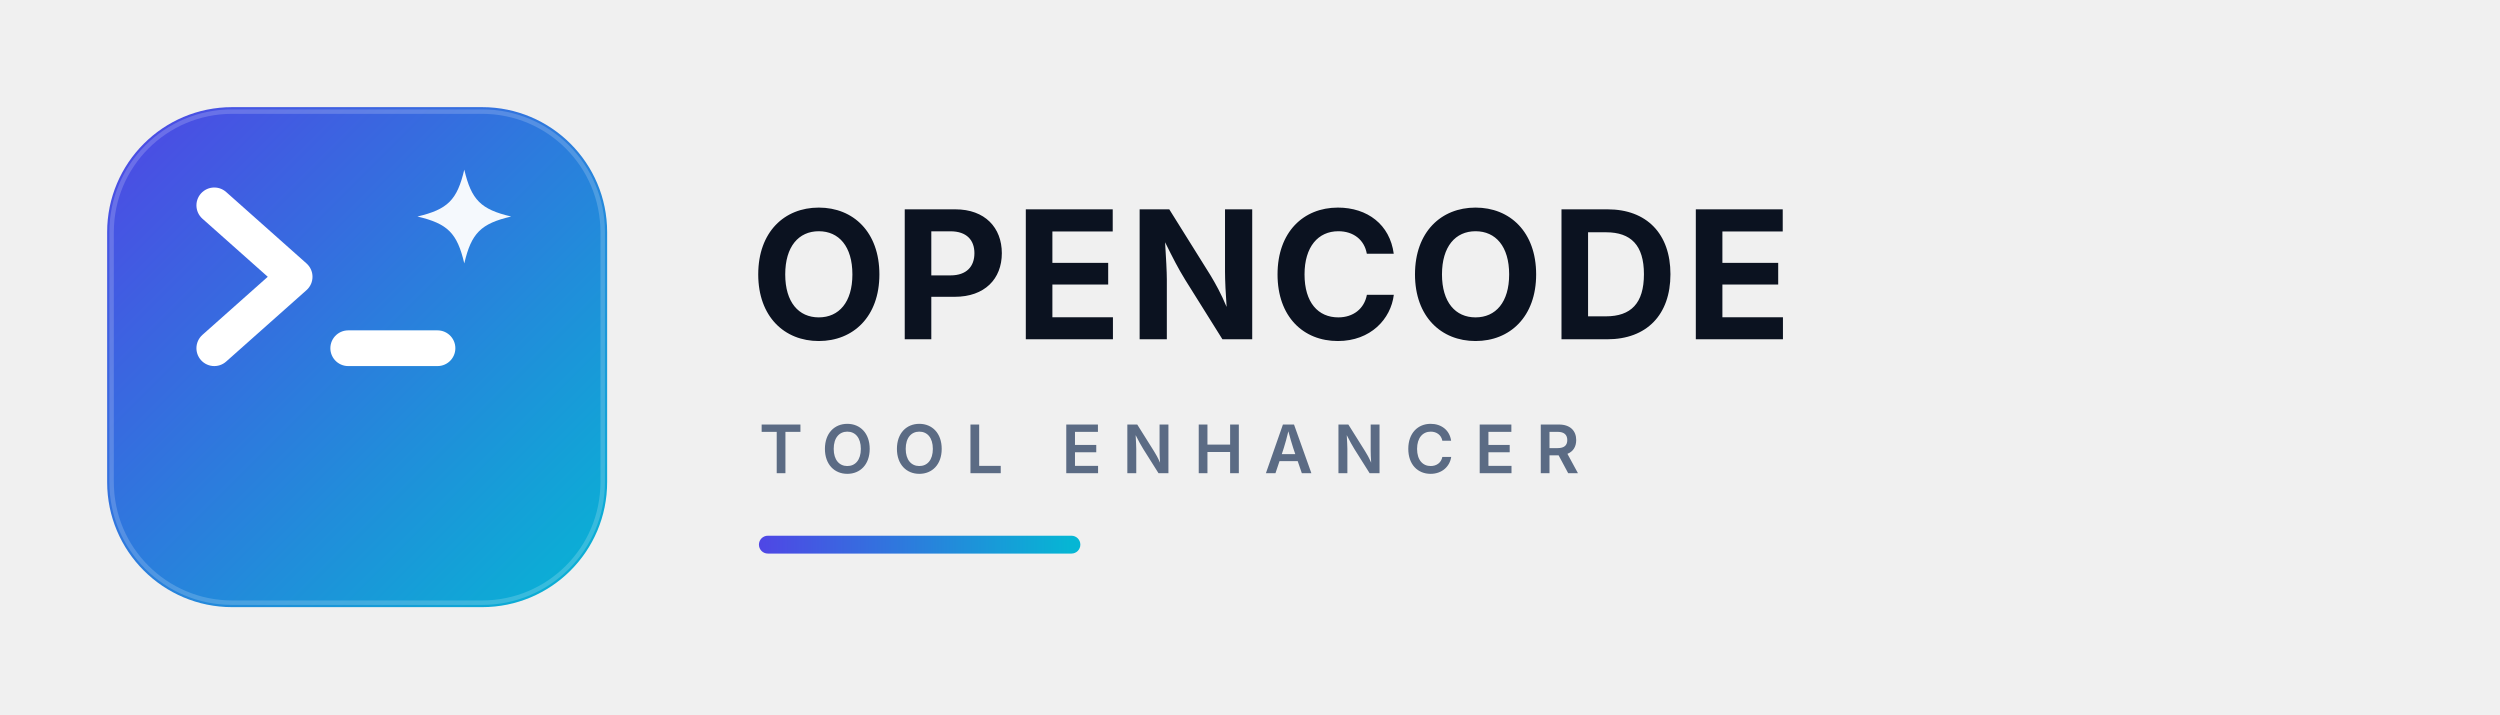
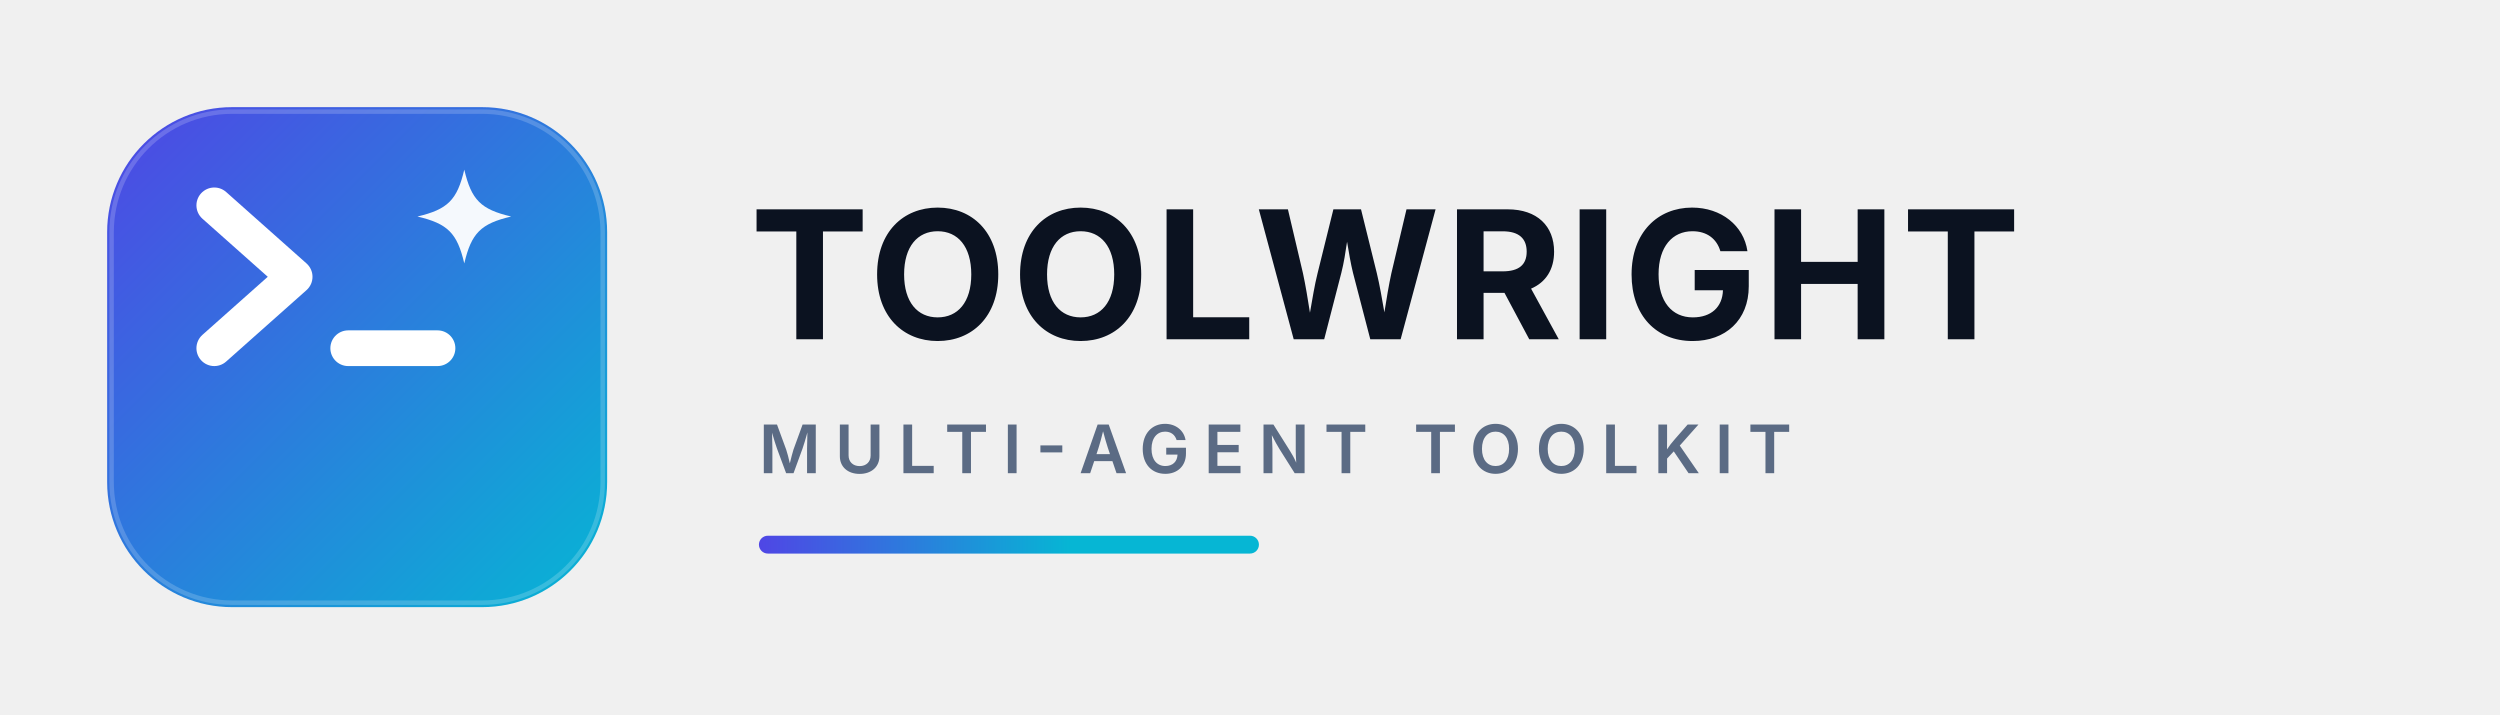
<svg xmlns="http://www.w3.org/2000/svg" viewBox="0 0 560 160" role="img" aria-labelledby="title desc">
  <defs>
    <linearGradient id="mark" x1="24" y1="24" x2="136" y2="136" gradientUnits="userSpaceOnUse">
      <stop stop-color="#4F46E5" />
      <stop offset="1" stop-color="#06B6D4" />
    </linearGradient>
    <linearGradient id="accent" x1="170" y1="120" x2="240" y2="120" gradientUnits="userSpaceOnUse">
      <stop stop-color="#4F46E5" />
      <stop offset="1" stop-color="#06B6D4" />
    </linearGradient>
  </defs>
  <rect x="24" y="24" width="112" height="112" rx="28" fill="url(#mark)" />
  <rect x="25" y="25" width="110" height="110" rx="27" fill="none" stroke="#FFFFFF" stroke-opacity="0.18" />
  <path d="M48 46 L66 62 L48 78" fill="none" stroke="#FFFFFF" stroke-width="8" stroke-linecap="round" stroke-linejoin="round" />
  <path d="M78 78 H98" fill="none" stroke="#FFFFFF" stroke-width="8" stroke-linecap="round" />
  <path d="M104 38 C105.6 44.8 107.7 46.9 114.5 48.5 C107.7 50.1 105.6 52.2 104 59 C102.4 52.2 100.3 50.1 93.5 48.5 C100.3 46.9 102.4 44.8 104 38 Z" fill="#FFFFFF" fill-opacity="0.95" />
-   <text x="168" y="76" font-family="Inter, 'Segoe UI', system-ui, -apple-system, sans-serif" font-size="40" font-weight="700" letter-spacing="1.2" fill="#0B1220">OPENCODE</text>
-   <text x="170" y="106" font-family="Inter, 'Segoe UI', system-ui, -apple-system, sans-serif" font-size="15" font-weight="600" letter-spacing="4.6" fill="#5B6B84">TOOL ENHANCER</text>
-   <rect x="170" y="120" width="72" height="4" rx="2" fill="url(#accent)" />
+   <text x="168" y="76" font-family="Inter, 'Segoe UI', system-ui, -apple-system, sans-serif" font-size="40" font-weight="700" letter-spacing="1.2" fill="#0B1220">TOOLWRIGHT</text>
+   <text x="170" y="106" font-family="Inter, 'Segoe UI', system-ui, -apple-system, sans-serif" font-size="15" font-weight="600" letter-spacing="3.2" fill="#5B6B84">MULTI-AGENT TOOLKIT</text>
+   <rect x="170" y="120" width="112" height="4" rx="2" fill="url(#accent)" />
</svg>
